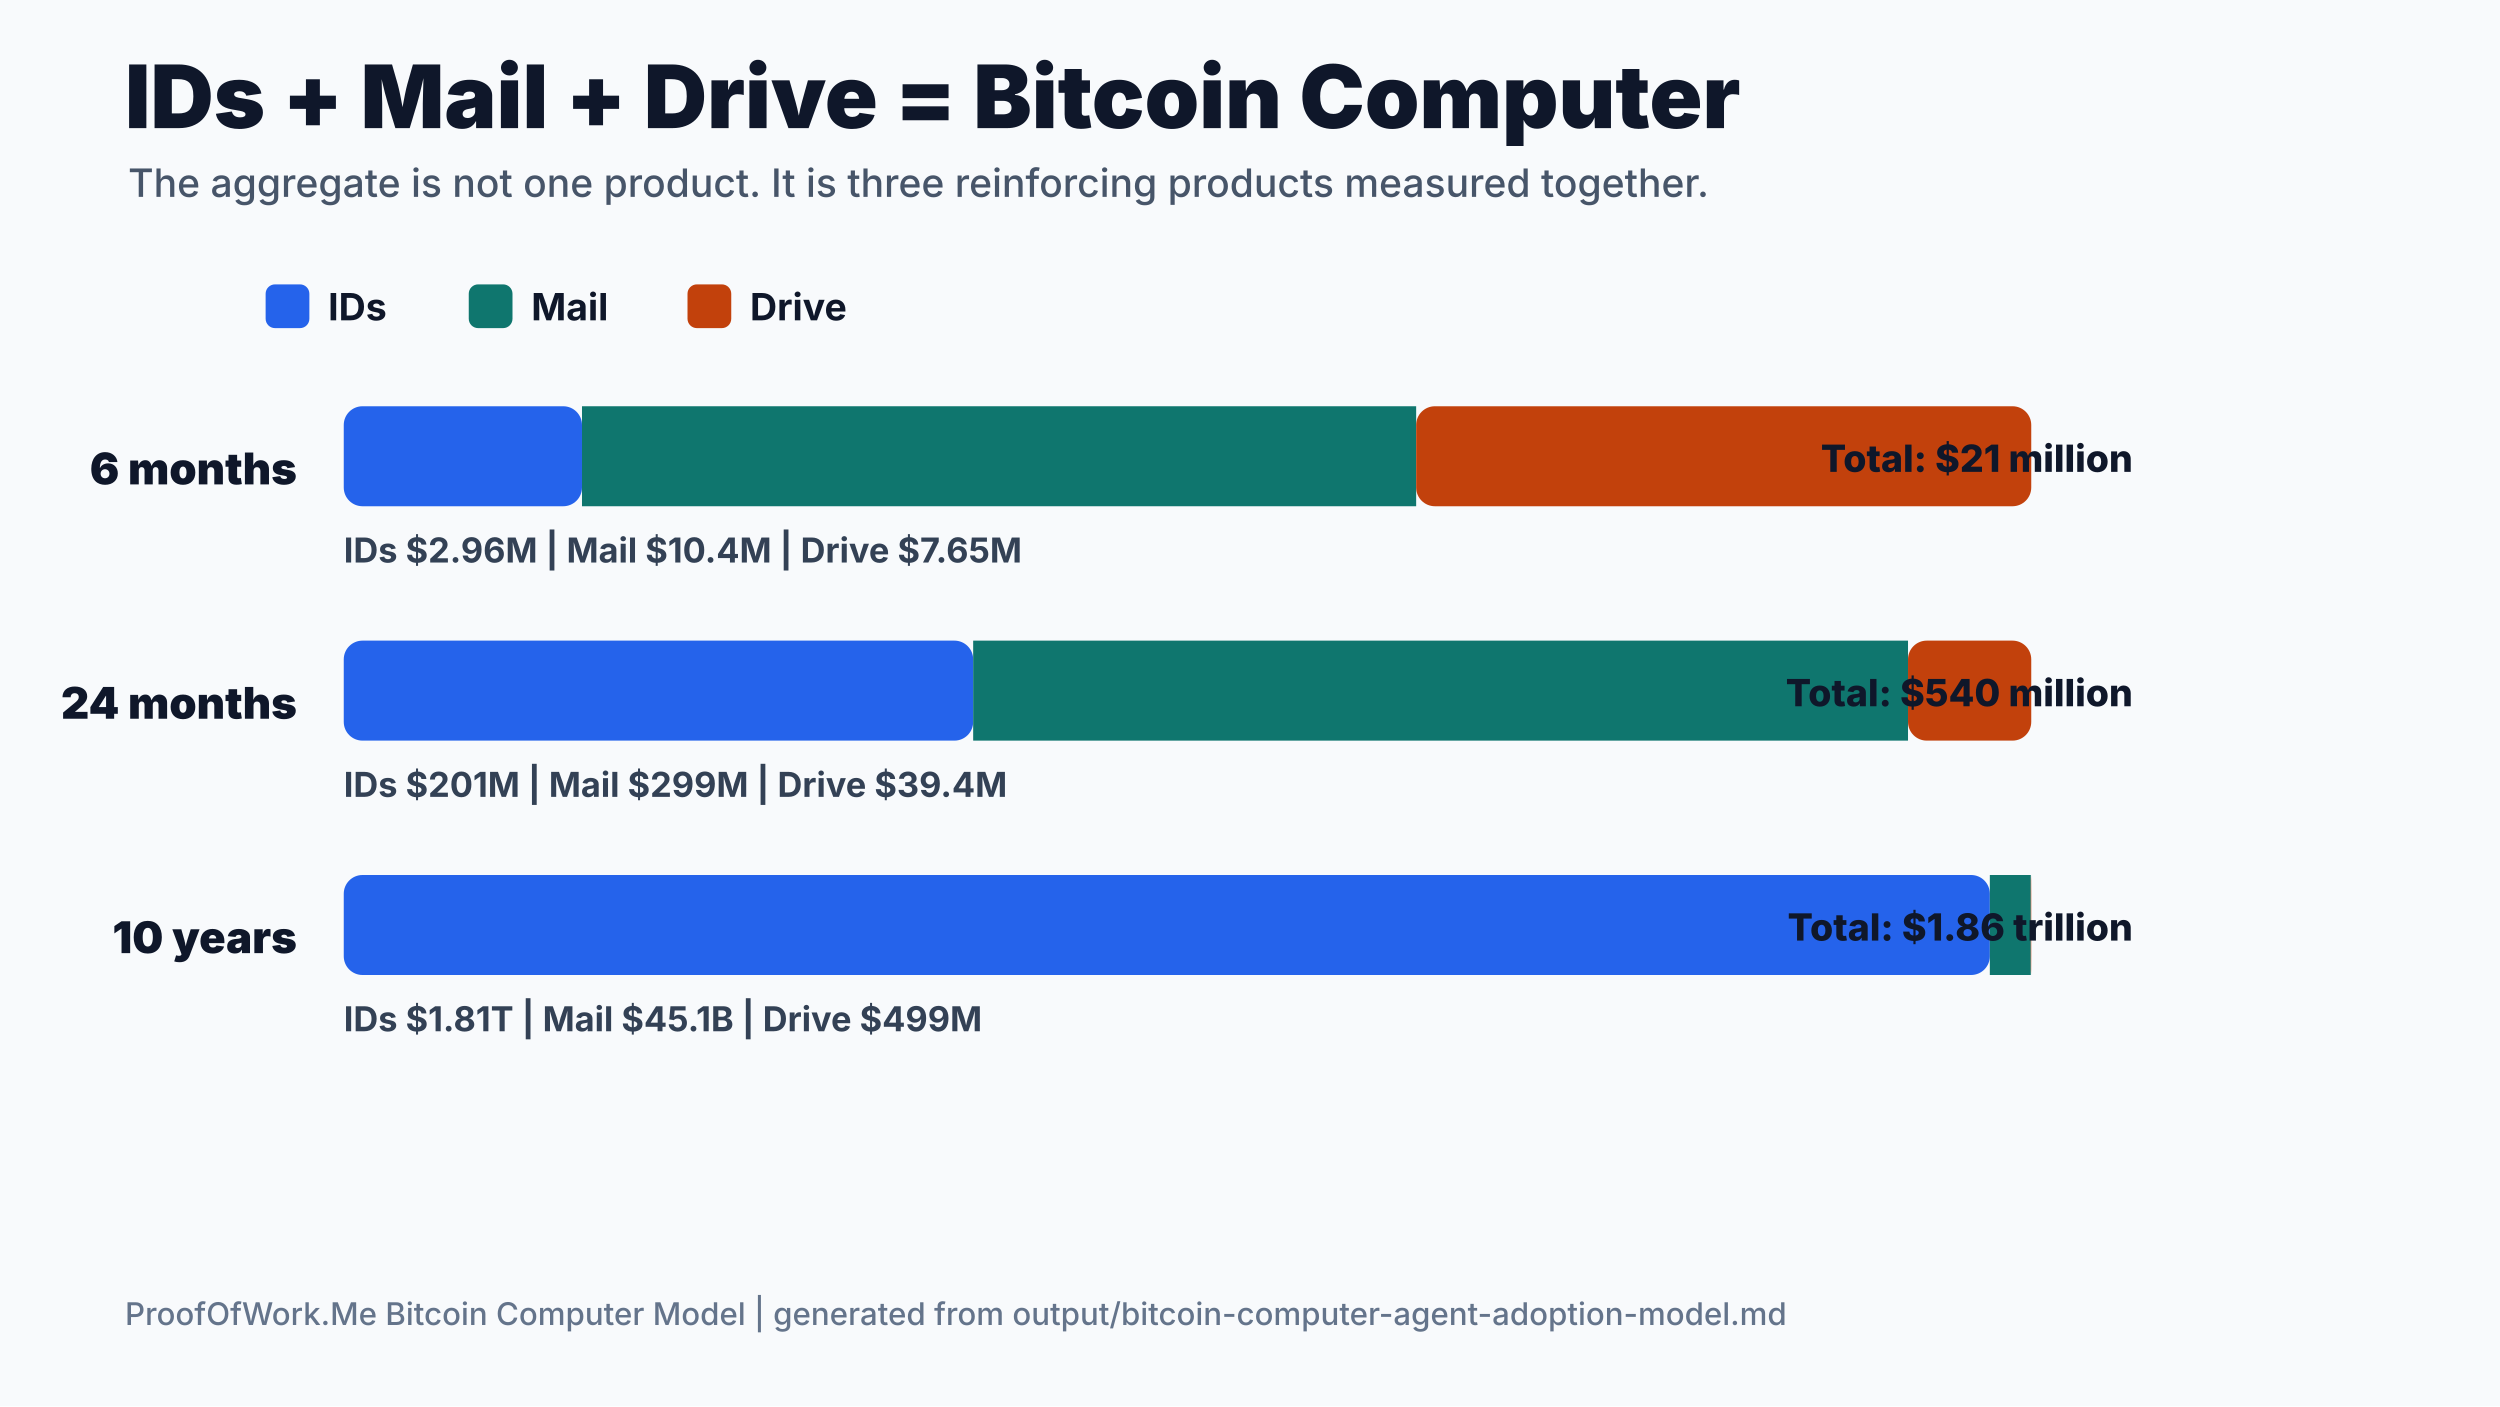
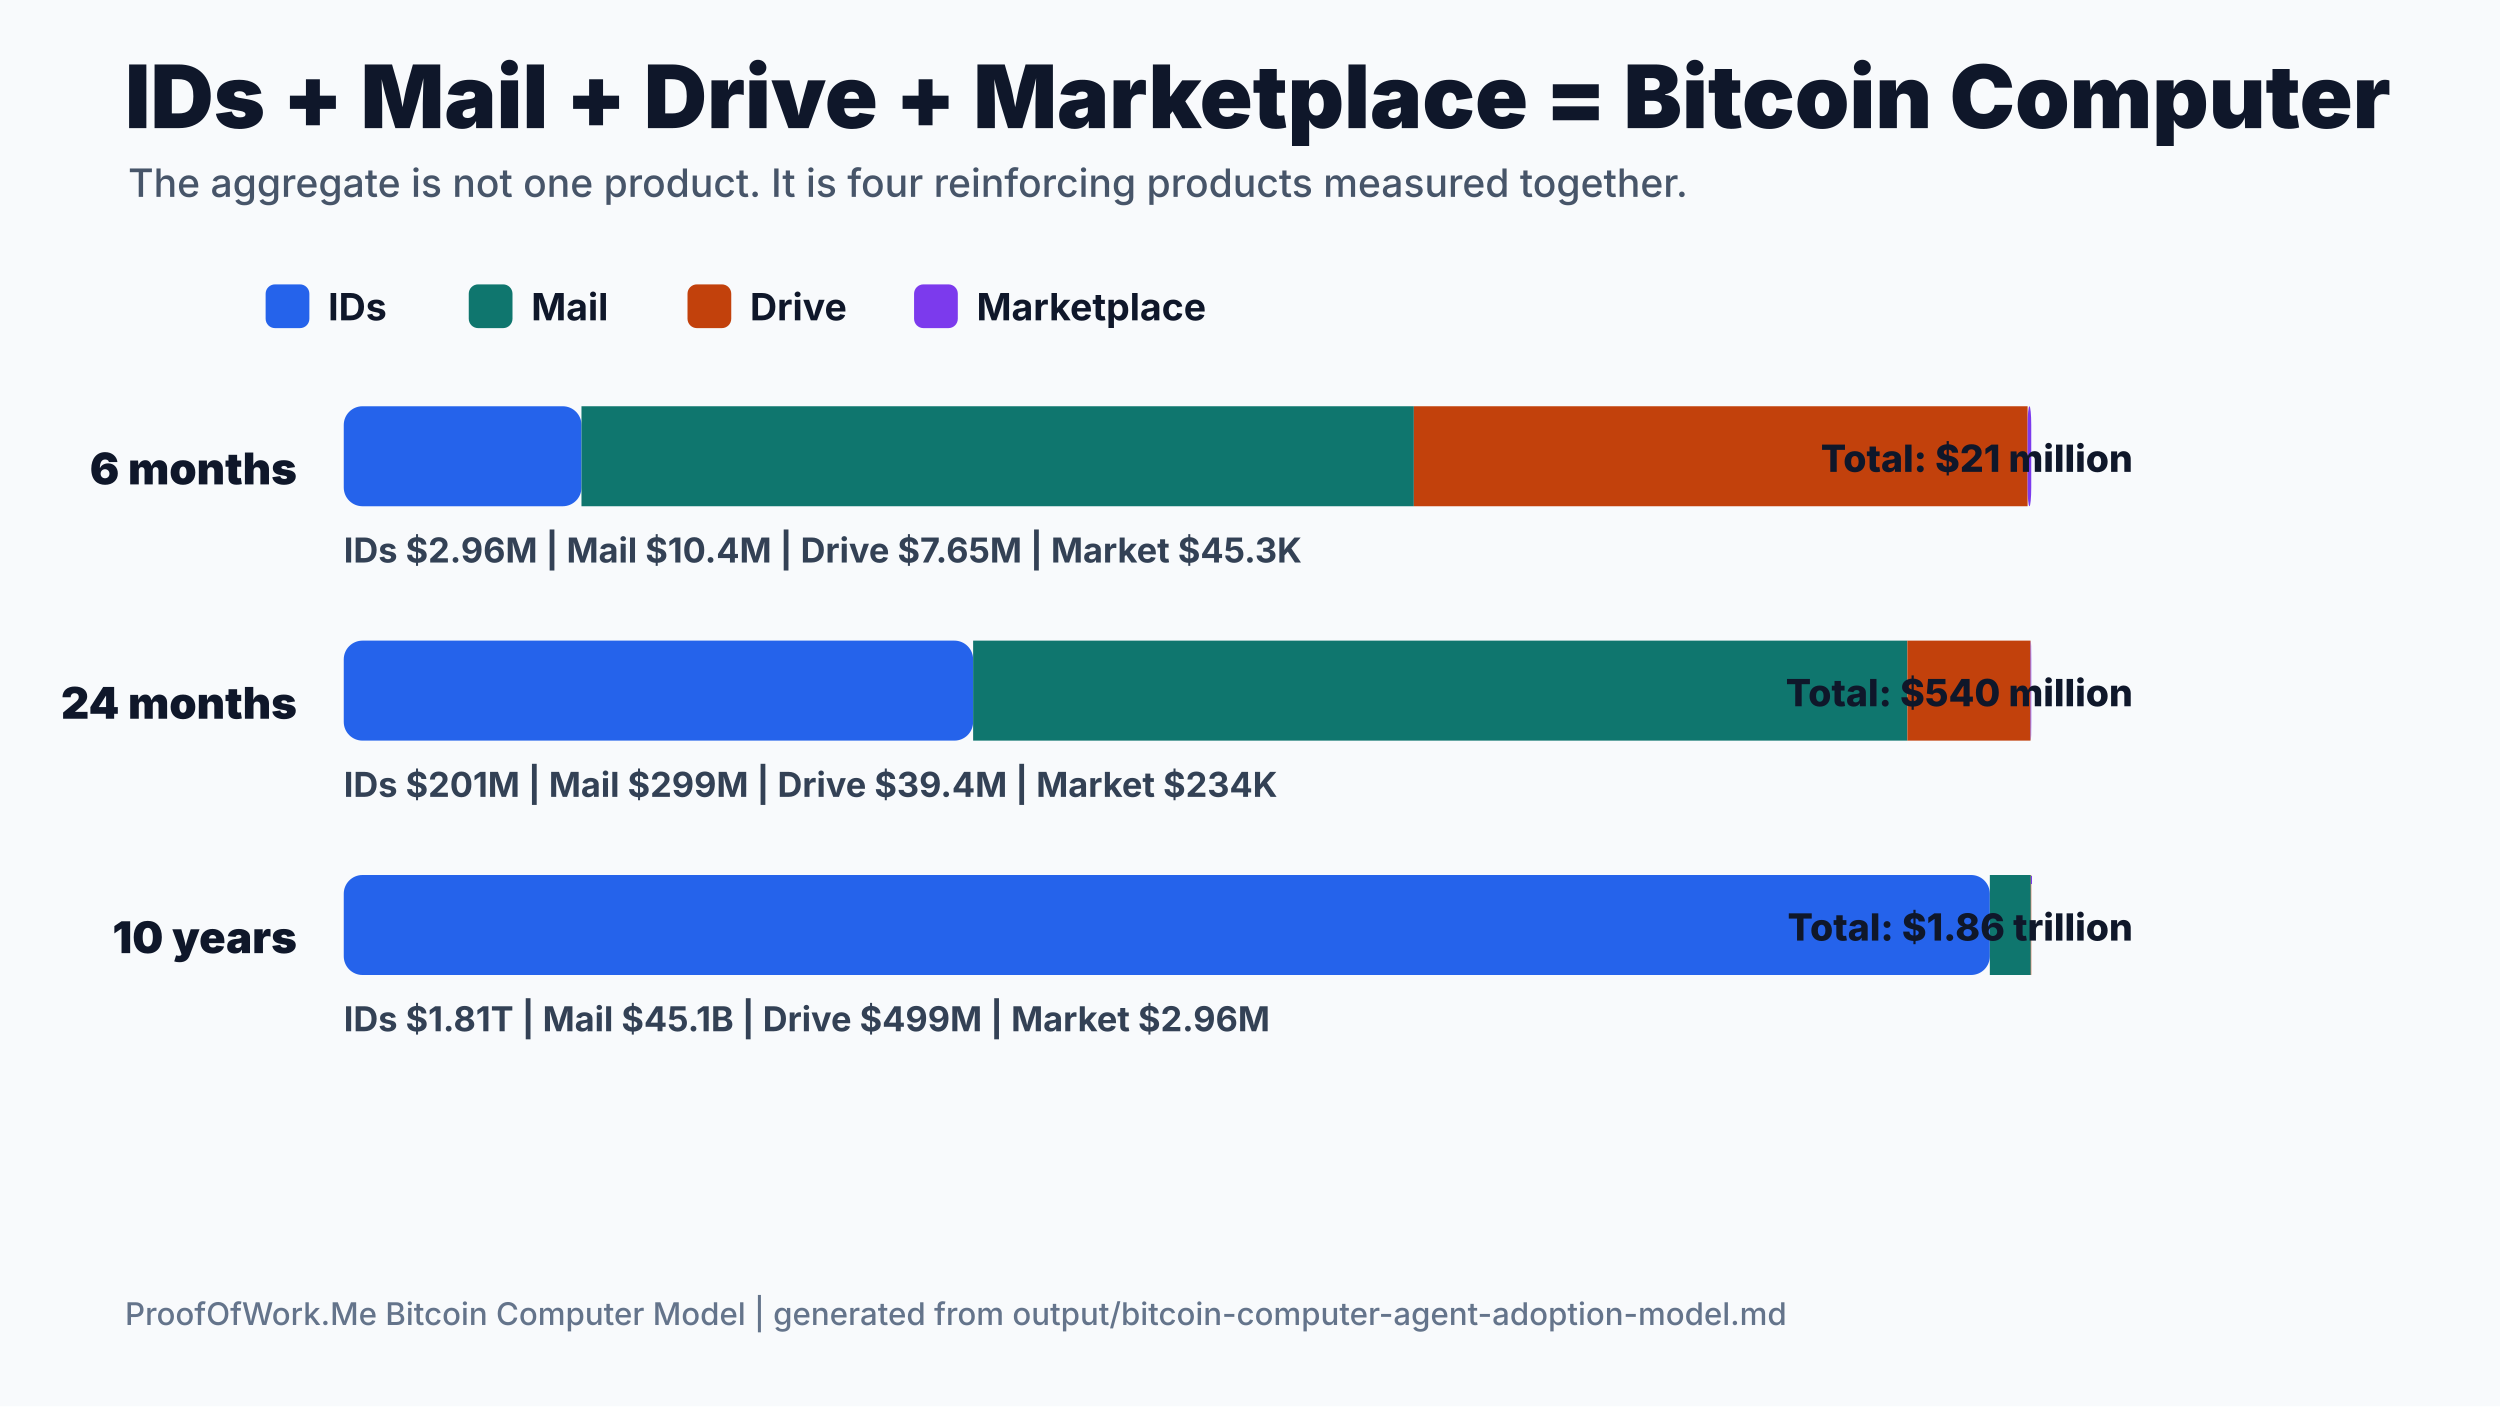
<svg xmlns="http://www.w3.org/2000/svg" width="1600" height="900" viewBox="0 0 1600 900">
  <rect width="1600" height="900" fill="#f8fafc" />
-   <text x="80" y="82" text-anchor="start" font-family="Inter, ui-sans-serif, system-ui, -apple-system, BlinkMacSystemFont, Segoe UI, sans-serif" font-size="56" font-weight="850" fill="#0f172a">IDs + Mail + Drive = Bitcoin Computer</text>
-   <text x="82" y="126" text-anchor="start" font-family="Inter, ui-sans-serif, system-ui, -apple-system, BlinkMacSystemFont, Segoe UI, sans-serif" font-size="25" font-weight="500" fill="#475569">The aggregate is not one product. It is three reinforcing products measured together.</text>
+   <text x="80" y="82" text-anchor="start" font-family="Inter, ui-sans-serif, system-ui, -apple-system, BlinkMacSystemFont, Segoe UI, sans-serif" font-size="56" font-weight="850" fill="#0f172a">IDs + Mail + Drive + Marketplace = Bitcoin Computer</text>
+   <text x="82" y="126" text-anchor="start" font-family="Inter, ui-sans-serif, system-ui, -apple-system, BlinkMacSystemFont, Segoe UI, sans-serif" font-size="25" font-weight="500" fill="#475569">The aggregate is not one product. It is four reinforcing products measured together.</text>
  <rect x="170" y="182" width="28" height="28" rx="6" fill="#2563eb" />
  <text x="210" y="205" text-anchor="start" font-family="Inter, ui-sans-serif, system-ui, -apple-system, BlinkMacSystemFont, Segoe UI, sans-serif" font-size="24" font-weight="750" fill="#0f172a">IDs</text>
  <rect x="300" y="182" width="28" height="28" rx="6" fill="#0f766e" />
  <text x="340" y="205" text-anchor="start" font-family="Inter, ui-sans-serif, system-ui, -apple-system, BlinkMacSystemFont, Segoe UI, sans-serif" font-size="24" font-weight="750" fill="#0f172a">Mail</text>
  <rect x="440" y="182" width="28" height="28" rx="6" fill="#c2410c" />
  <text x="480" y="205" text-anchor="start" font-family="Inter, ui-sans-serif, system-ui, -apple-system, BlinkMacSystemFont, Segoe UI, sans-serif" font-size="24" font-weight="750" fill="#0f172a">Drive</text>
+   <rect x="585" y="182" width="28" height="28" rx="6" fill="#7c3aed" />
+   <text x="625" y="205" text-anchor="start" font-family="Inter, ui-sans-serif, system-ui, -apple-system, BlinkMacSystemFont, Segoe UI, sans-serif" font-size="24" font-weight="750" fill="#0f172a">Marketplace</text>
  <text x="190" y="310" text-anchor="end" font-family="Inter, ui-sans-serif, system-ui, -apple-system, BlinkMacSystemFont, Segoe UI, sans-serif" font-size="28" font-weight="850" fill="#0f172a">6 months</text>
-   <rect x="220" y="260" width="152.475" height="64" rx="12" fill="#2563eb" />
-   <rect x="372.475" y="260" width="533.864" height="64" fill="#0f766e" />
-   <rect x="906.339" y="260" width="393.661" height="64" rx="12" fill="#c2410c" />
+   <rect x="220" y="260" width="152.146" height="64" rx="12" fill="#2563eb" />
+   <rect x="372.146" y="260" width="532.713" height="64" fill="#0f766e" />
+   <rect x="904.859" y="260" width="392.812" height="64" fill="#c2410c" />
+   <rect x="1297.672" y="260" width="2.328" height="64" rx="12" fill="#7c3aed" />
  <text x="1365" y="302" text-anchor="end" font-family="Inter, ui-sans-serif, system-ui, -apple-system, BlinkMacSystemFont, Segoe UI, sans-serif" font-size="24" font-weight="800" fill="#0f172a">Total: $21 million</text>
-   <text x="220" y="360" text-anchor="start" font-family="Inter, ui-sans-serif, system-ui, -apple-system, BlinkMacSystemFont, Segoe UI, sans-serif" font-size="22" font-weight="650" fill="#334155">IDs $2.96M  |  Mail $10.4M  |  Drive $7.65M</text>
+   <text x="220" y="360" text-anchor="start" font-family="Inter, ui-sans-serif, system-ui, -apple-system, BlinkMacSystemFont, Segoe UI, sans-serif" font-size="22" font-weight="650" fill="#334155">IDs $2.96M  |  Mail $10.4M  |  Drive $7.65M  |  Market $45.3K</text>
  <text x="190" y="460" text-anchor="end" font-family="Inter, ui-sans-serif, system-ui, -apple-system, BlinkMacSystemFont, Segoe UI, sans-serif" font-size="28" font-weight="850" fill="#0f172a">24 months</text>
-   <rect x="220" y="410" width="402.829" height="64" rx="12" fill="#2563eb" />
-   <rect x="622.829" y="410" width="598.299" height="64" fill="#0f766e" />
-   <rect x="1221.128" y="410" width="78.872" height="64" rx="12" fill="#c2410c" />
+   <rect x="220" y="410" width="402.802" height="64" rx="12" fill="#2563eb" />
+   <rect x="622.802" y="410" width="597.91" height="64" fill="#0f766e" />
+   <rect x="1220.712" y="410" width="78.821" height="64" fill="#c2410c" />
+   <rect x="1299.533" y="410" width="0.467" height="64" rx="12" fill="#7c3aed" />
  <text x="1365" y="452" text-anchor="end" font-family="Inter, ui-sans-serif, system-ui, -apple-system, BlinkMacSystemFont, Segoe UI, sans-serif" font-size="24" font-weight="800" fill="#0f172a">Total: $540 million</text>
-   <text x="220" y="510" text-anchor="start" font-family="Inter, ui-sans-serif, system-ui, -apple-system, BlinkMacSystemFont, Segoe UI, sans-serif" font-size="22" font-weight="650" fill="#334155">IDs $201M  |  Mail $299M  |  Drive $39.4M</text>
+   <text x="220" y="510" text-anchor="start" font-family="Inter, ui-sans-serif, system-ui, -apple-system, BlinkMacSystemFont, Segoe UI, sans-serif" font-size="22" font-weight="650" fill="#334155">IDs $201M  |  Mail $299M  |  Drive $39.4M  |  Market $234K</text>
  <text x="190" y="610" text-anchor="end" font-family="Inter, ui-sans-serif, system-ui, -apple-system, BlinkMacSystemFont, Segoe UI, sans-serif" font-size="28" font-weight="850" fill="#0f172a">10 years</text>
-   <rect x="220" y="560" width="1053.494" height="64" rx="12" fill="#2563eb" />
-   <rect x="1273.494" y="560" width="26.216" height="64" fill="#0f766e" />
-   <rect x="1299.71" y="560" width="0.29" height="64" rx="12" fill="#c2410c" />
+   <rect x="220" y="560" width="1053.496" height="64" rx="12" fill="#2563eb" />
+   <rect x="1273.496" y="560" width="26.213" height="64" fill="#0f766e" />
+   <rect x="1299.708" y="560" width="0.29" height="64" fill="#c2410c" />
+   <rect x="1299.998" y="560" width="0.002" height="64" rx="12" fill="#7c3aed" />
  <text x="1365" y="602" text-anchor="end" font-family="Inter, ui-sans-serif, system-ui, -apple-system, BlinkMacSystemFont, Segoe UI, sans-serif" font-size="24" font-weight="800" fill="#0f172a">Total: $1.86 trillion</text>
-   <text x="220" y="660" text-anchor="start" font-family="Inter, ui-sans-serif, system-ui, -apple-system, BlinkMacSystemFont, Segoe UI, sans-serif" font-size="22" font-weight="650" fill="#334155">IDs $1.81T  |  Mail $45.1B  |  Drive $499M</text>
+   <text x="220" y="660" text-anchor="start" font-family="Inter, ui-sans-serif, system-ui, -apple-system, BlinkMacSystemFont, Segoe UI, sans-serif" font-size="22" font-weight="650" fill="#334155">IDs $1.81T  |  Mail $45.1B  |  Drive $499M  |  Market $2.96M</text>
  <text x="80" y="848" text-anchor="start" font-family="Inter, ui-sans-serif, system-ui, -apple-system, BlinkMacSystemFont, Segoe UI, sans-serif" font-size="20" font-weight="500" fill="#64748b">ProofOfWork.Me Bitcoin Computer Model | generated from output/bitcoin-computer-agent-adoption-model.md</text>
</svg>
